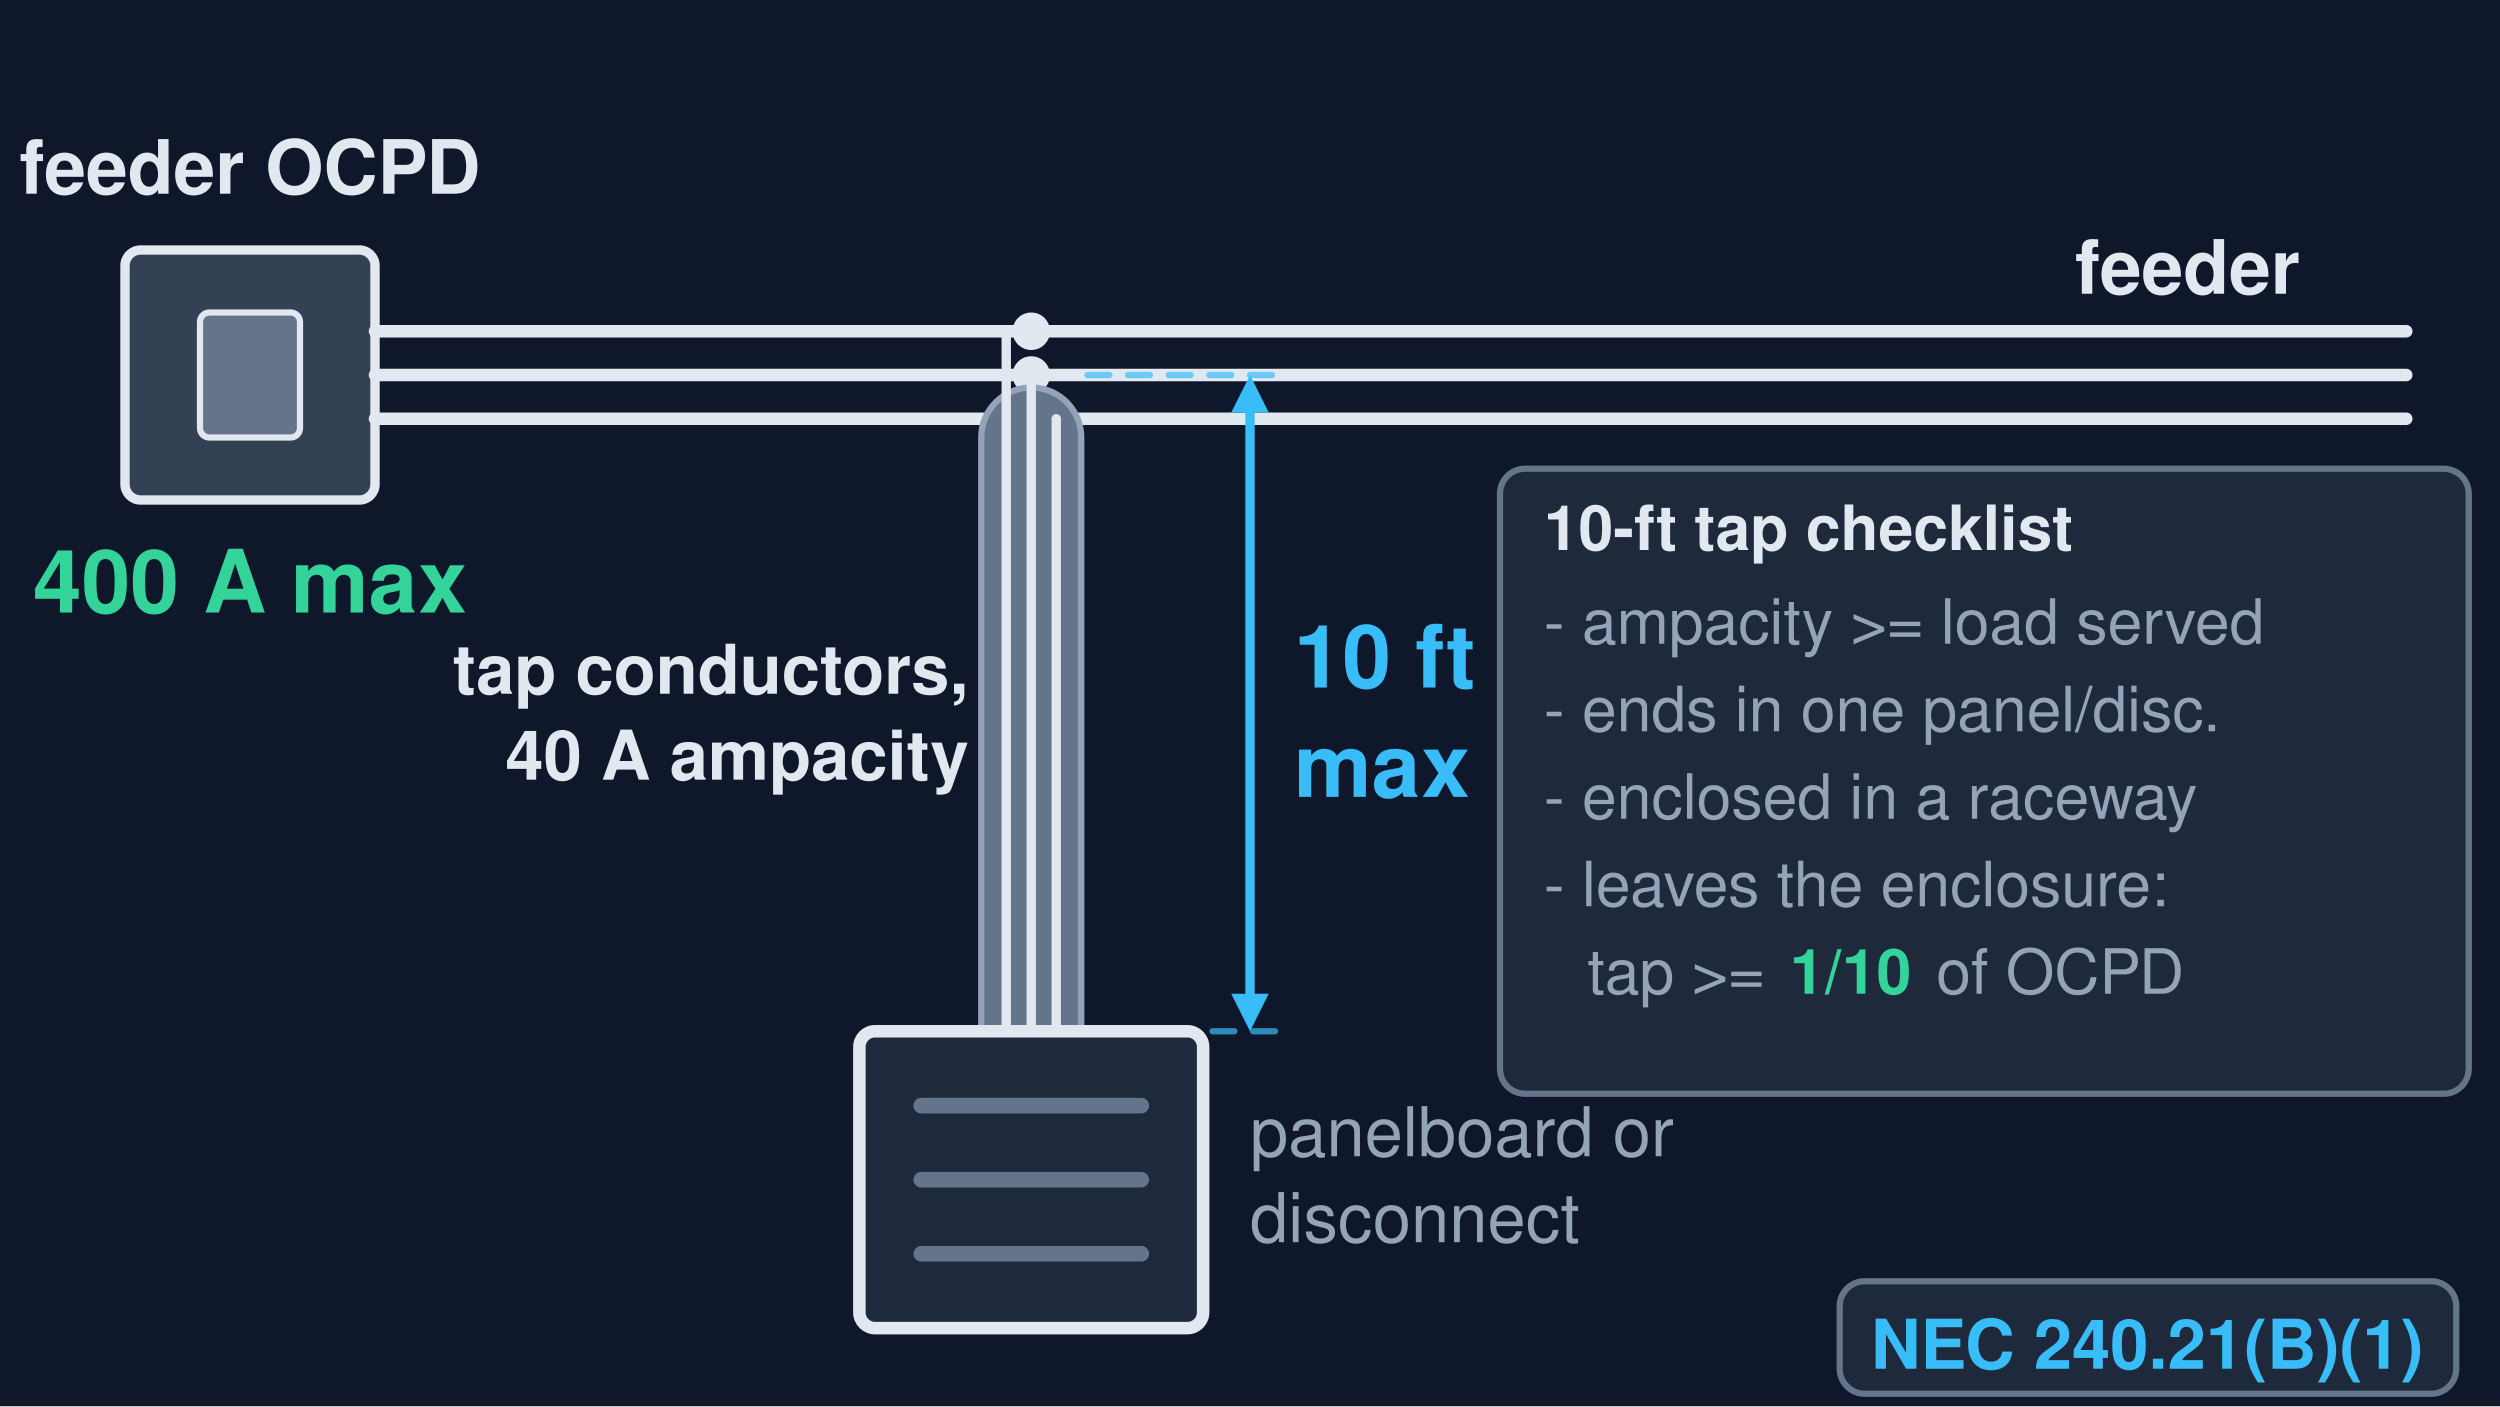
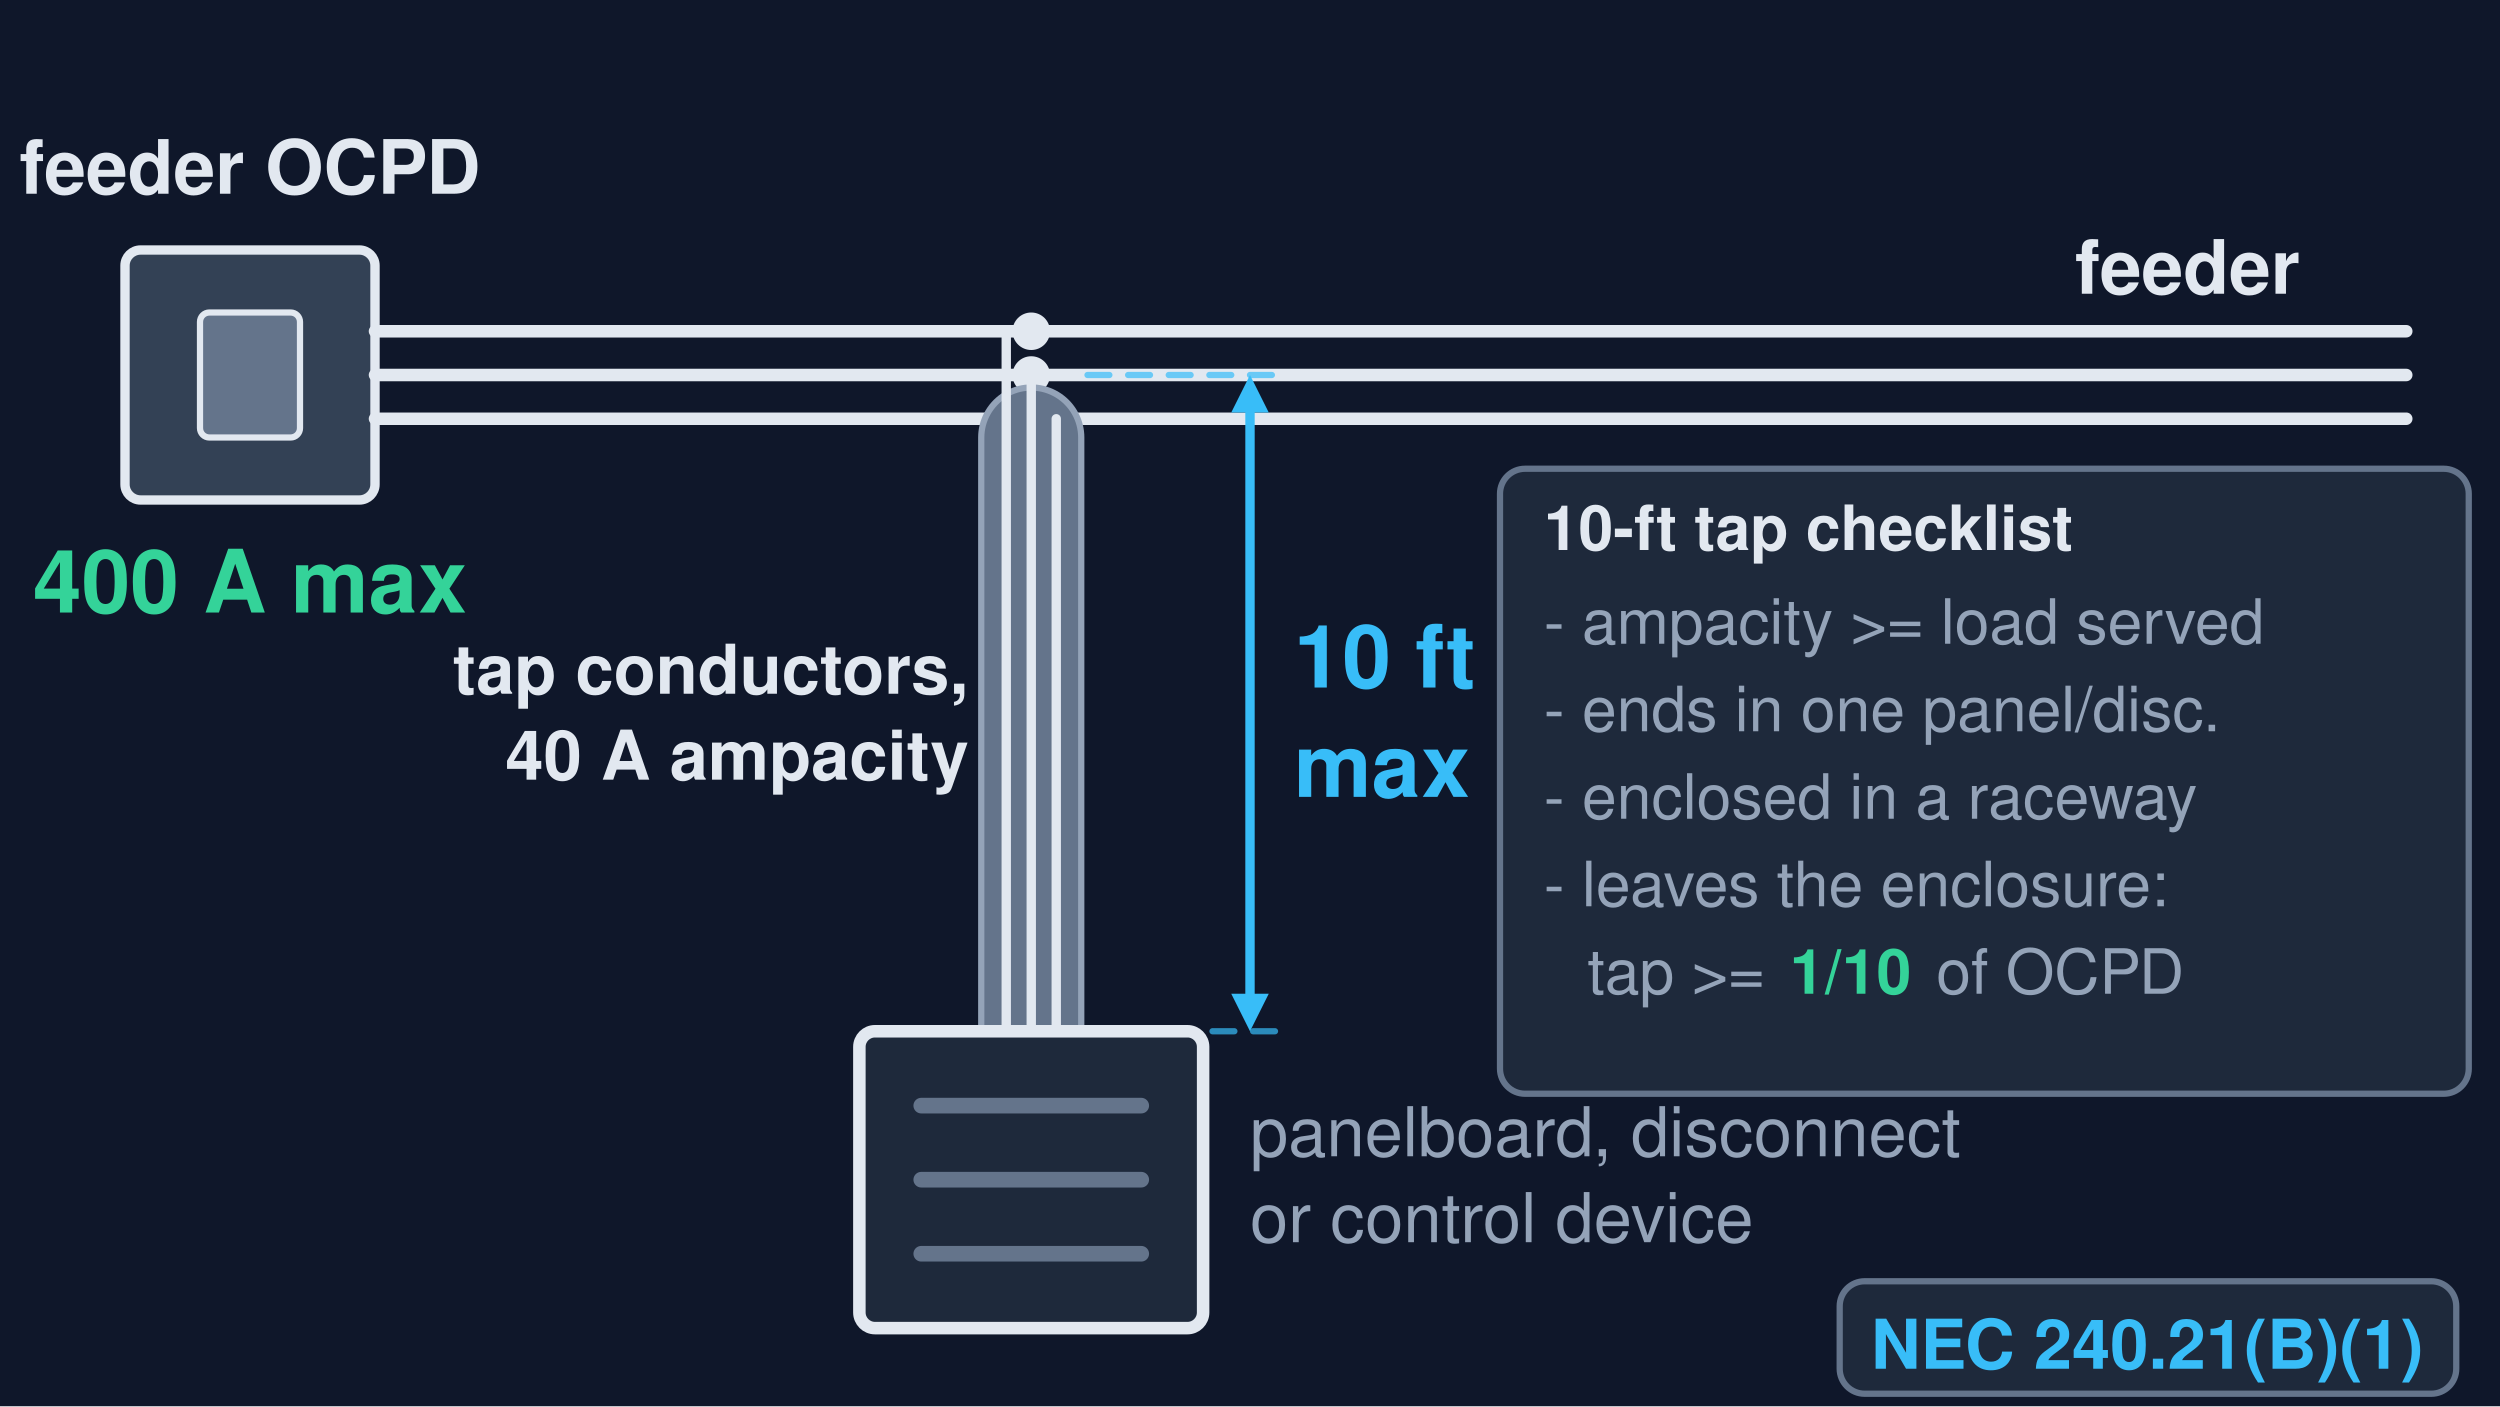
<svg xmlns="http://www.w3.org/2000/svg" width="800" height="450" viewBox="0 0 800 450">
  <rect x="0.0" y="0.0" width="800.0" height="450.0" rx="0" fill="#0f172a" fill-opacity="1.0" stroke="none" stroke-width="2" />
  <rect x="40.0" y="80.0" width="80.0" height="80.0" rx="5" fill="#334155" fill-opacity="1.0" stroke="#e2e8f0" stroke-width="3" />
  <rect x="64.0" y="100.0" width="32.0" height="40.0" rx="3" fill="#64748b" fill-opacity="1.0" stroke="#e2e8f0" stroke-width="2" />
  <text x="80.0" y="62.0" font-family="Helvetica, Arial, sans-serif" font-size="24" font-weight="bold" fill="#e2e8f0" text-anchor="middle">feeder OCPD</text>
  <text x="80.0" y="196.0" font-family="Helvetica, Arial, sans-serif" font-size="28" font-weight="bold" fill="#34d399" text-anchor="middle">400 A max</text>
  <line x1="120.0" y1="106.0" x2="770.0" y2="106.0" stroke="#e2e8f0" stroke-width="4" stroke-linecap="round" stroke-opacity="1.0" />
  <line x1="120.0" y1="120.0" x2="770.0" y2="120.0" stroke="#e2e8f0" stroke-width="4" stroke-linecap="round" stroke-opacity="1.0" />
  <line x1="120.0" y1="134.0" x2="770.0" y2="134.0" stroke="#e2e8f0" stroke-width="4" stroke-linecap="round" stroke-opacity="1.0" />
  <text x="700.0" y="94.0" font-family="Helvetica, Arial, sans-serif" font-size="24" font-weight="bold" fill="#e2e8f0" text-anchor="middle">feeder</text>
  <circle cx="330.0" cy="106.0" r="6" fill="#e2e8f0" stroke="none" stroke-width="2" />
  <circle cx="330.0" cy="120.0" r="6" fill="#e2e8f0" stroke="none" stroke-width="2" />
  <circle cx="330.0" cy="134.0" r="6" fill="#e2e8f0" stroke="none" stroke-width="2" />
  <line x1="330.0" y1="140.0" x2="330.0" y2="330.0" stroke="#94a3b8" stroke-width="34" stroke-linecap="round" stroke-opacity="1.0" />
  <line x1="330.0" y1="140.0" x2="330.0" y2="330.0" stroke="#64748b" stroke-width="30" stroke-linecap="round" stroke-opacity="1.0" />
  <line x1="322.0" y1="106.0" x2="322.0" y2="330.0" stroke="#e2e8f0" stroke-width="3" stroke-linecap="round" stroke-opacity="1.0" />
  <line x1="330.0" y1="120.0" x2="330.0" y2="330.0" stroke="#e2e8f0" stroke-width="3" stroke-linecap="round" stroke-opacity="1.0" />
  <line x1="338.0" y1="134.0" x2="338.0" y2="330.0" stroke="#e2e8f0" stroke-width="3" stroke-linecap="round" stroke-opacity="1.0" />
  <text x="310.0" y="222.0" font-family="Helvetica, Arial, sans-serif" font-size="22" font-weight="bold" fill="#e2e8f0" text-anchor="end">tap conductors,</text>
  <text x="310.0" y="249.5" font-family="Helvetica, Arial, sans-serif" font-size="22" font-weight="bold" fill="#e2e8f0" text-anchor="end">40 A ampacity</text>
  <rect x="275.0" y="330.0" width="110.0" height="95.0" rx="5" fill="#1e293b" fill-opacity="1.0" stroke="#e2e8f0" stroke-width="4" />
  <line x1="294.8" y1="353.8" x2="365.2" y2="353.8" stroke="#64748b" stroke-width="5" stroke-linecap="round" stroke-opacity="1.0" />
  <line x1="294.8" y1="377.5" x2="365.2" y2="377.5" stroke="#64748b" stroke-width="5" stroke-linecap="round" stroke-opacity="1.0" />
  <line x1="294.8" y1="401.2" x2="365.2" y2="401.2" stroke="#64748b" stroke-width="5" stroke-linecap="round" stroke-opacity="1.0" />
-   <text x="400.0" y="370.0" font-family="Helvetica, Arial, sans-serif" font-size="22" fill="#94a3b8" text-anchor="start">panelboard or</text>
-   <text x="400.0" y="397.5" font-family="Helvetica, Arial, sans-serif" font-size="22" fill="#94a3b8" text-anchor="start">disconnect</text>
+   <text x="400.0" y="370.0" font-family="Helvetica, Arial, sans-serif" font-size="22" fill="#94a3b8" text-anchor="start">panelboard, disconnect</text>
+   <text x="400.0" y="397.5" font-family="Helvetica, Arial, sans-serif" font-size="22" fill="#94a3b8" text-anchor="start">or control device</text>
  <line x1="348.0" y1="120.0" x2="355.0" y2="120.0" stroke="#38bdf8" stroke-width="2" stroke-linecap="round" stroke-opacity="0.7" />
  <line x1="361.0" y1="120.0" x2="368.0" y2="120.0" stroke="#38bdf8" stroke-width="2" stroke-linecap="round" stroke-opacity="0.7" />
  <line x1="374.0" y1="120.0" x2="381.0" y2="120.0" stroke="#38bdf8" stroke-width="2" stroke-linecap="round" stroke-opacity="0.7" />
  <line x1="387.0" y1="120.0" x2="394.0" y2="120.0" stroke="#38bdf8" stroke-width="2" stroke-linecap="round" stroke-opacity="0.7" />
  <line x1="400.0" y1="120.0" x2="407.0" y2="120.0" stroke="#38bdf8" stroke-width="2" stroke-linecap="round" stroke-opacity="0.7" />
  <line x1="388.0" y1="330.0" x2="395.0" y2="330.0" stroke="#38bdf8" stroke-width="2" stroke-linecap="round" stroke-opacity="0.7" />
  <line x1="401.0" y1="330.0" x2="408.0" y2="330.0" stroke="#38bdf8" stroke-width="2" stroke-linecap="round" stroke-opacity="0.7" />
  <line x1="400.0" y1="126.0" x2="400.0" y2="324.0" stroke="#38bdf8" stroke-width="3" stroke-linecap="round" stroke-opacity="1.0" />
  <polygon points="400.0,120.0 406.0,132.0 394.0,132.0" fill="#38bdf8" fill-opacity="1.0" stroke="none" stroke-width="2" />
  <polygon points="400.0,330.0 394.0,318.0 406.0,318.0" fill="#38bdf8" fill-opacity="1.0" stroke="none" stroke-width="2" />
  <text x="414.0" y="220.0" font-family="Helvetica, Arial, sans-serif" font-size="28" font-weight="bold" fill="#38bdf8" text-anchor="start">10 ft</text>
  <text x="414.0" y="255.0" font-family="Helvetica, Arial, sans-serif" font-size="28" font-weight="bold" fill="#38bdf8" text-anchor="start">max</text>
  <rect x="480.0" y="150.0" width="310.0" height="200.0" rx="8" fill="#1e293b" fill-opacity="1.0" stroke="#64748b" stroke-width="2" />
  <text x="494.0" y="176.0" font-family="Helvetica, Arial, sans-serif" font-size="20" font-weight="bold" fill="#e2e8f0" text-anchor="start">10-ft tap checklist</text>
  <text x="494.0" y="206.0" font-family="Helvetica, Arial, sans-serif" font-size="20" fill="#94a3b8" text-anchor="start">- ampacity &gt;= load served</text>
  <text x="494.0" y="234.0" font-family="Helvetica, Arial, sans-serif" font-size="20" fill="#94a3b8" text-anchor="start">- ends in one panel/disc.</text>
  <text x="494.0" y="262.0" font-family="Helvetica, Arial, sans-serif" font-size="20" fill="#94a3b8" text-anchor="start">- enclosed in a raceway</text>
  <text x="494.0" y="290.0" font-family="Helvetica, Arial, sans-serif" font-size="20" fill="#94a3b8" text-anchor="start">- leaves the enclosure:</text>
  <text x="508.0" y="318.0" font-family="Helvetica, Arial, sans-serif" font-size="20" fill="#94a3b8" text-anchor="start">tap &gt;=</text>
  <text x="572.7" y="318.0" font-family="Helvetica, Arial, sans-serif" font-size="20" font-weight="bold" fill="#34d399" text-anchor="start">1/10</text>
  <text x="619.6" y="318.0" font-family="Helvetica, Arial, sans-serif" font-size="20" fill="#94a3b8" text-anchor="start">of OCPD</text>
  <rect x="588.7" y="410.0" width="197.3" height="36.0" rx="8" fill="#1e293b" fill-opacity="1.0" stroke="#64748b" stroke-width="2" />
  <text x="598.7" y="438.0" font-family="Helvetica, Arial, sans-serif" font-size="22" font-weight="bold" fill="#38bdf8" text-anchor="start">NEC 240.21(B)(1)</text>
</svg>
